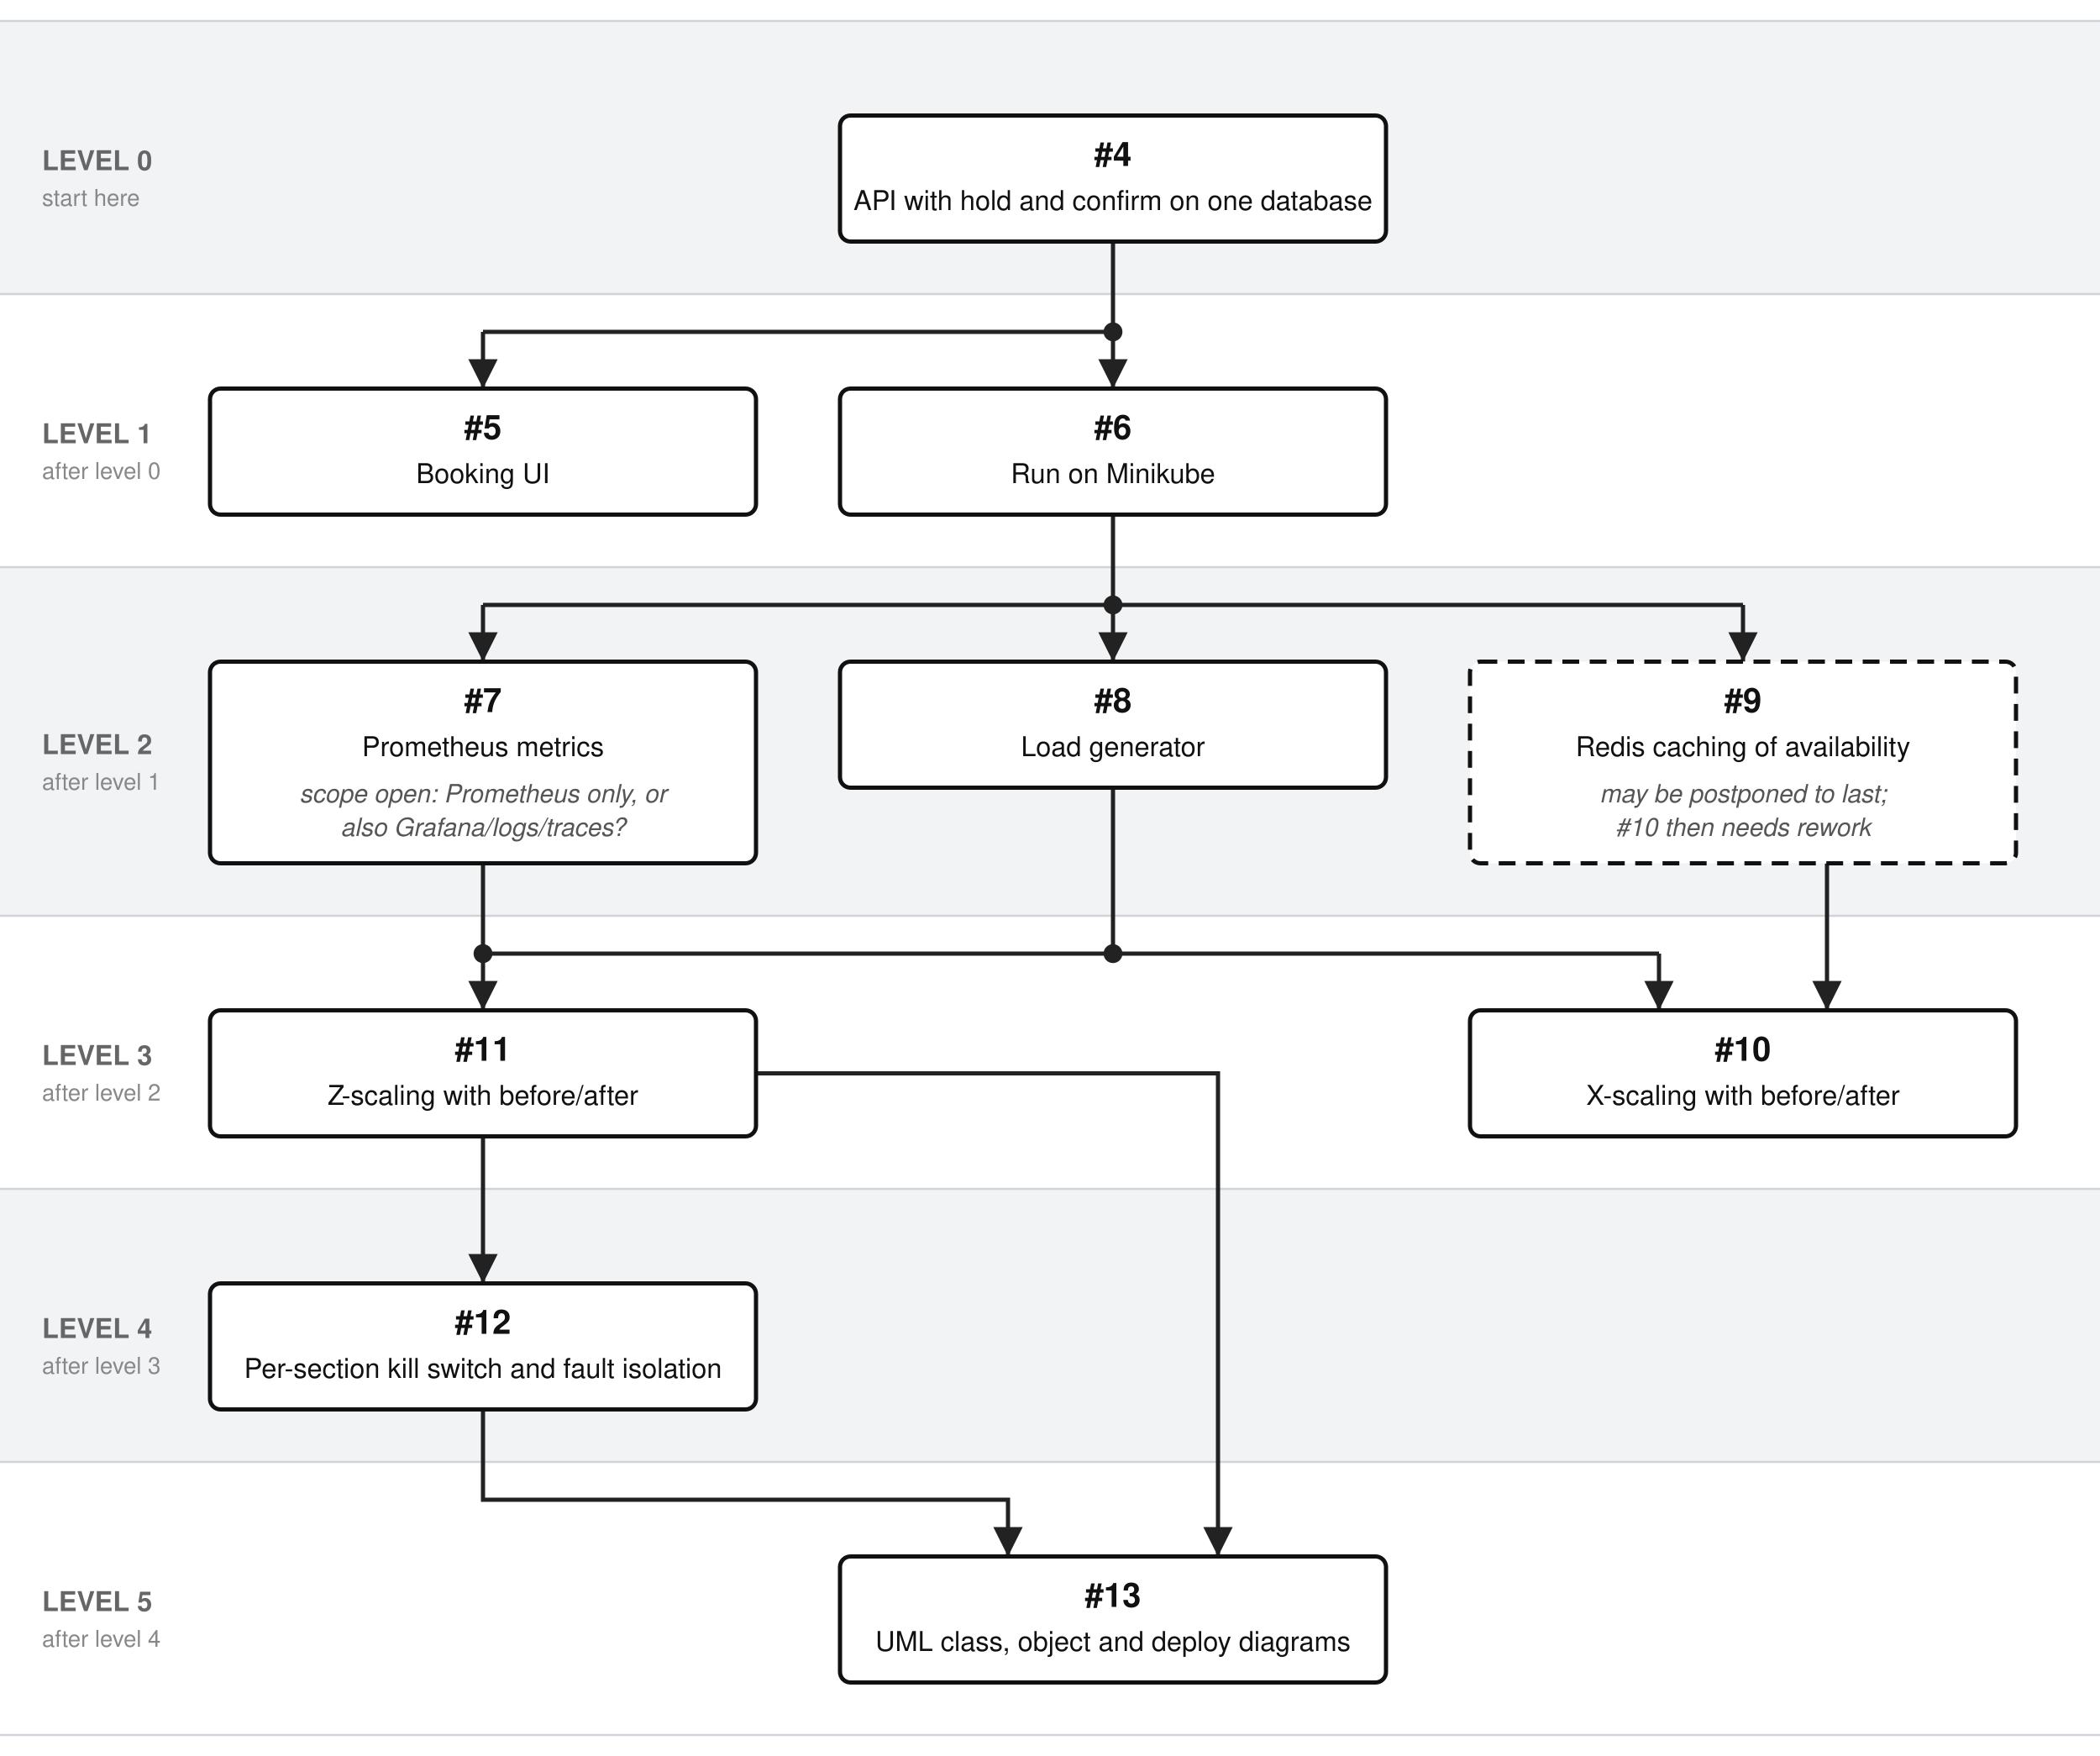
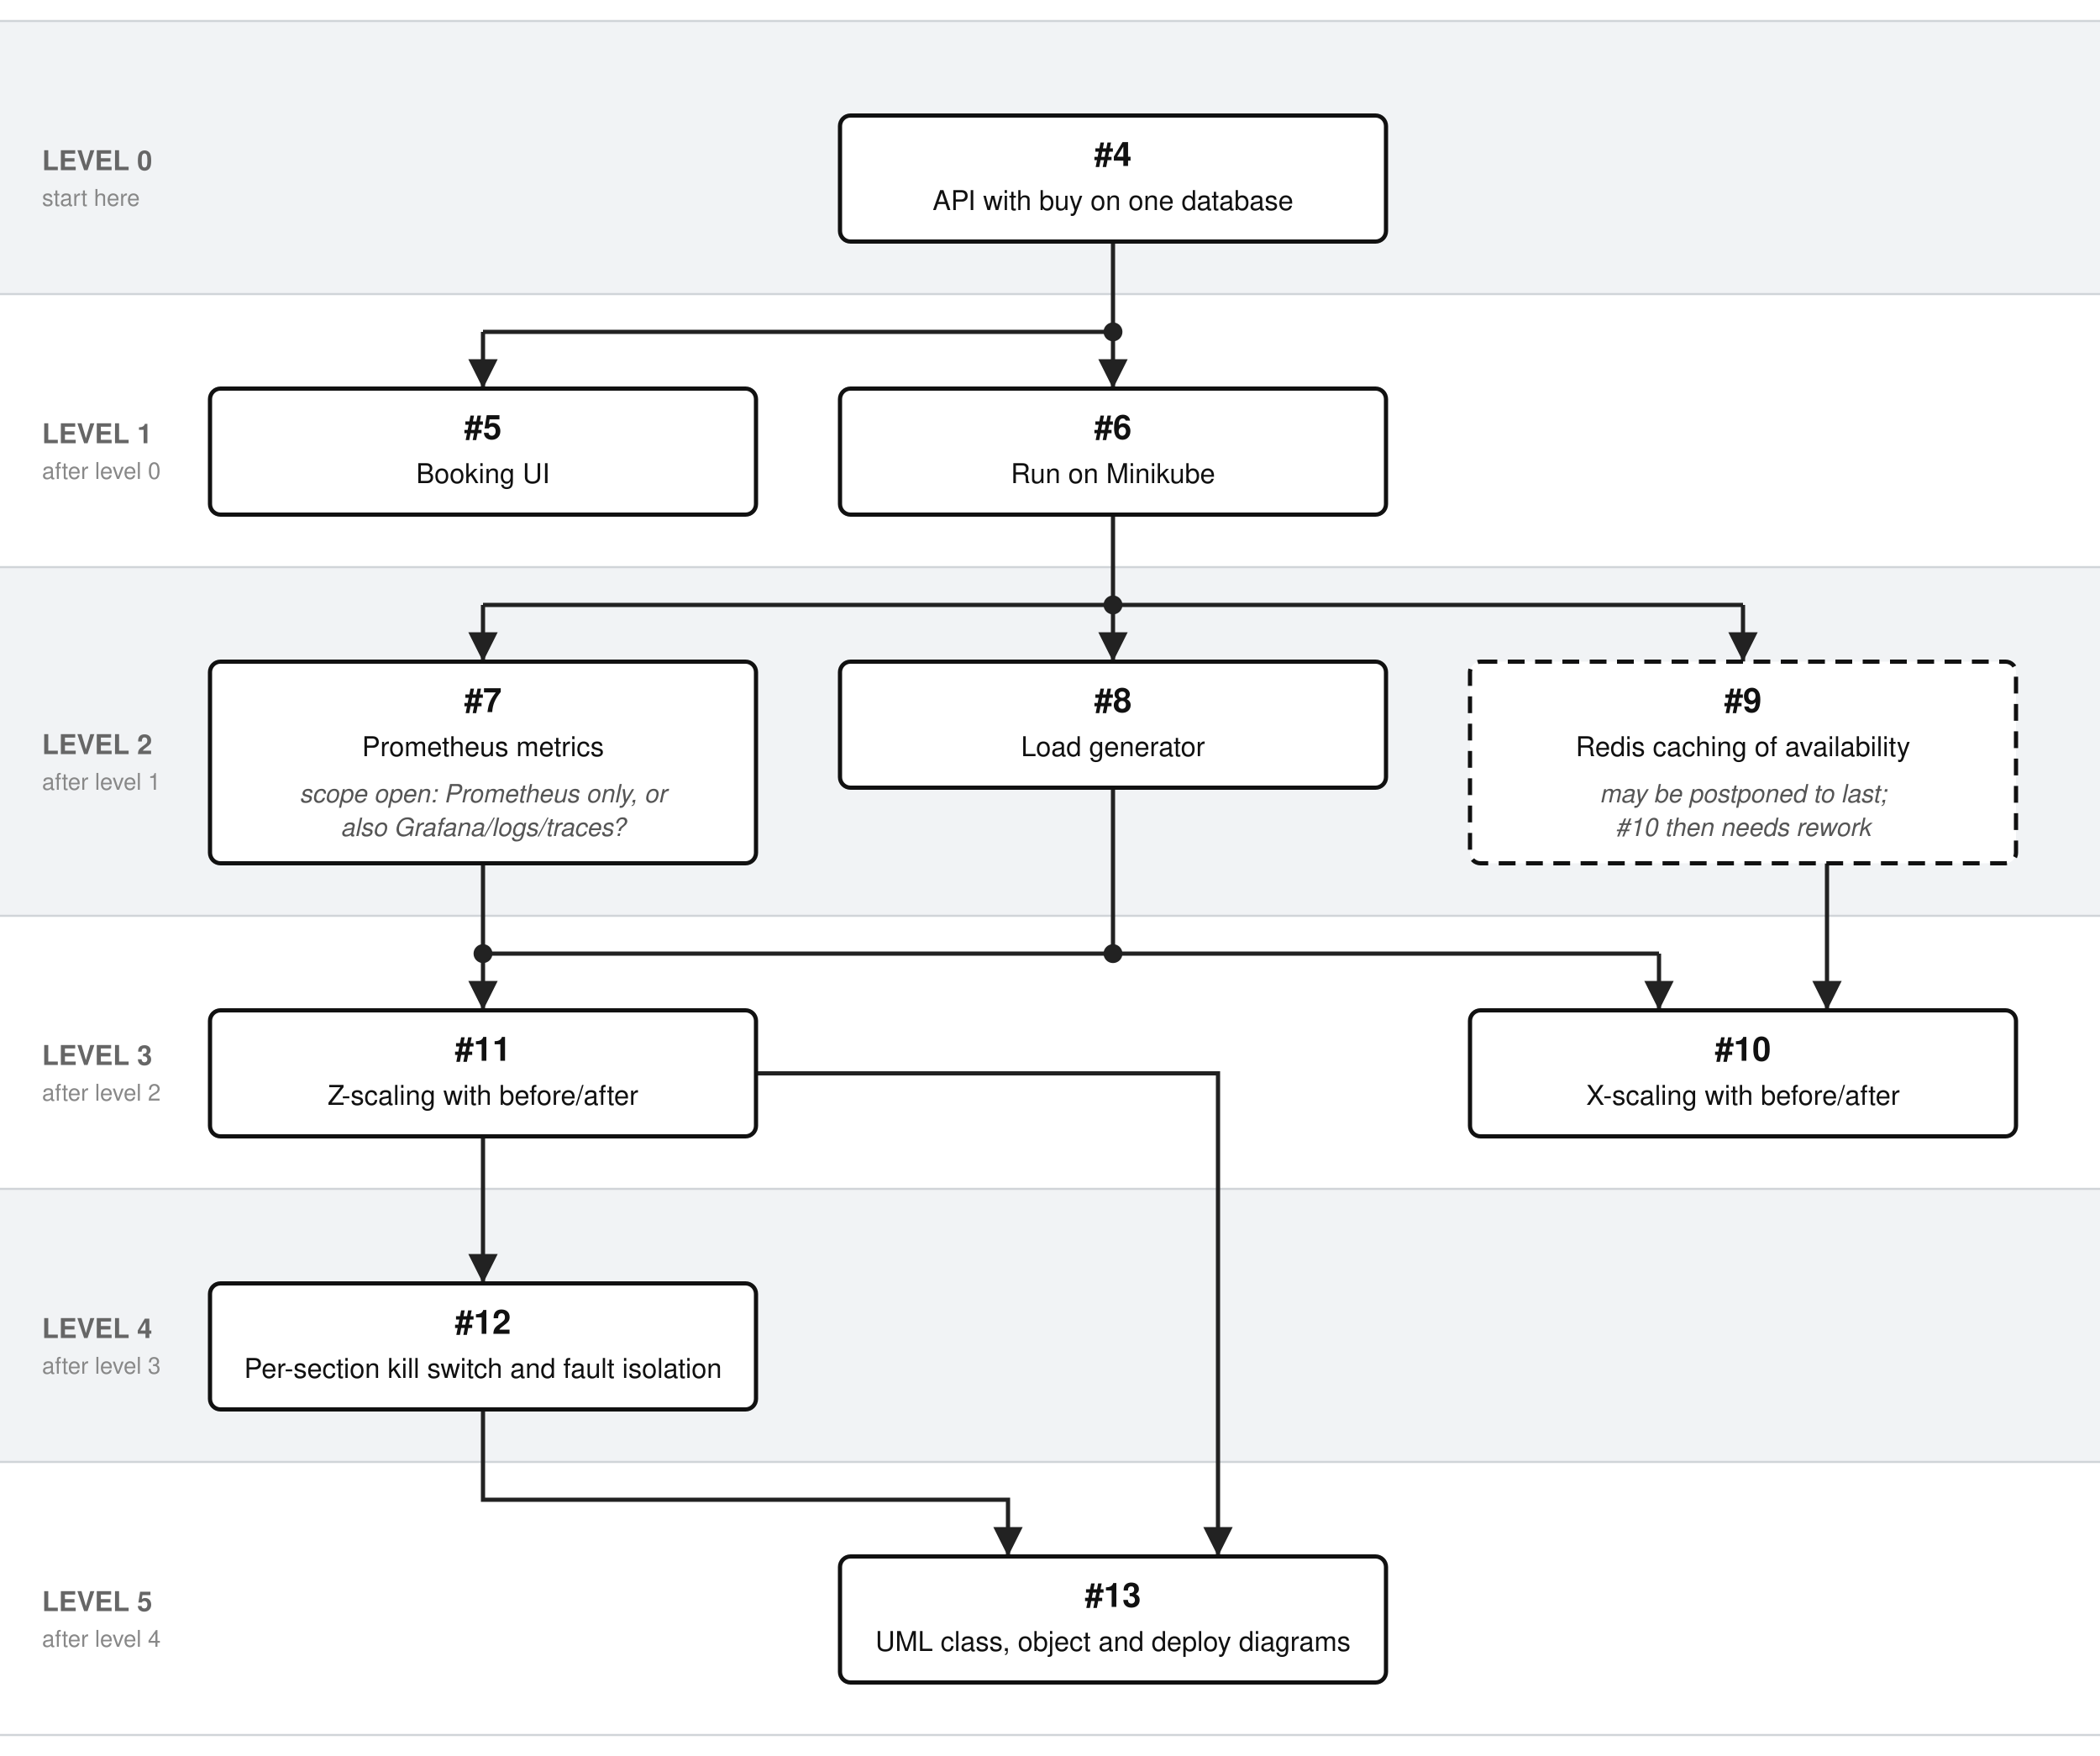
<svg xmlns="http://www.w3.org/2000/svg" viewBox="0 0 1000 836" width="1000" height="836" font-family="Helvetica, Arial, sans-serif">
  <rect width="1000" height="836" fill="#fff" />
  <defs>
    <marker id="a" viewBox="0 0 10 10" refX="10" refY="5" markerWidth="7" markerHeight="7" orient="auto">
      <path d="M0,0 L10,5 L0,10 z" fill="#222" />
    </marker>
  </defs>
  <rect x="0" y="10" width="1000" height="130" fill="#f1f3f5" />
  <line x1="0" y1="10" x2="1000" y2="10" stroke="#d0d4d8" />
  <text x="20" y="81.0" font-size="13" font-weight="bold" fill="#666">LEVEL 0</text>
  <text x="20" y="98.0" font-size="11" fill="#888">start here</text>
  <rect x="0" y="140" width="1000" height="130" fill="#ffffff" />
  <line x1="0" y1="140" x2="1000" y2="140" stroke="#d0d4d8" />
  <text x="20" y="211.0" font-size="13" font-weight="bold" fill="#666">LEVEL 1</text>
  <text x="20" y="228.0" font-size="11" fill="#888">after level 0</text>
  <rect x="0" y="270" width="1000" height="166" fill="#f1f3f5" />
  <line x1="0" y1="270" x2="1000" y2="270" stroke="#d0d4d8" />
  <text x="20" y="359.0" font-size="13" font-weight="bold" fill="#666">LEVEL 2</text>
  <text x="20" y="376.0" font-size="11" fill="#888">after level 1</text>
  <rect x="0" y="436" width="1000" height="130" fill="#ffffff" />
  <line x1="0" y1="436" x2="1000" y2="436" stroke="#d0d4d8" />
  <text x="20" y="507.0" font-size="13" font-weight="bold" fill="#666">LEVEL 3</text>
  <text x="20" y="524.0" font-size="11" fill="#888">after level 2</text>
  <rect x="0" y="566" width="1000" height="130" fill="#f1f3f5" />
  <line x1="0" y1="566" x2="1000" y2="566" stroke="#d0d4d8" />
  <text x="20" y="637.0" font-size="13" font-weight="bold" fill="#666">LEVEL 4</text>
  <text x="20" y="654.0" font-size="11" fill="#888">after level 3</text>
  <rect x="0" y="696" width="1000" height="130" fill="#ffffff" />
  <line x1="0" y1="696" x2="1000" y2="696" stroke="#d0d4d8" />
  <text x="20" y="767.0" font-size="13" font-weight="bold" fill="#666">LEVEL 5</text>
  <text x="20" y="784.0" font-size="11" fill="#888">after level 4</text>
  <line x1="0" y1="826" x2="1000" y2="826" stroke="#d0d4d8" />
  <polyline points="530,115 530,158" fill="none" stroke="#222" stroke-width="2" />
  <polyline points="230,158 530,158" fill="none" stroke="#222" stroke-width="2" />
  <polyline points="230,158 230,185" fill="none" stroke="#222" stroke-width="2" marker-end="url(#a)" />
  <polyline points="530,158 530,185" fill="none" stroke="#222" stroke-width="2" marker-end="url(#a)" />
  <polyline points="530,245 530,288" fill="none" stroke="#222" stroke-width="2" />
  <polyline points="230,288 830,288" fill="none" stroke="#222" stroke-width="2" />
  <polyline points="230,288 230,315" fill="none" stroke="#222" stroke-width="2" marker-end="url(#a)" />
  <polyline points="530,288 530,315" fill="none" stroke="#222" stroke-width="2" marker-end="url(#a)" />
  <polyline points="830,288 830,315" fill="none" stroke="#222" stroke-width="2" marker-end="url(#a)" />
  <polyline points="230,411 230,454" fill="none" stroke="#222" stroke-width="2" />
  <polyline points="530,375 530,454" fill="none" stroke="#222" stroke-width="2" />
  <polyline points="230,454 790,454" fill="none" stroke="#222" stroke-width="2" />
  <polyline points="230,454 230,481" fill="none" stroke="#222" stroke-width="2" marker-end="url(#a)" />
  <polyline points="790,454 790,481" fill="none" stroke="#222" stroke-width="2" marker-end="url(#a)" />
  <polyline points="870,411 870,481" fill="none" stroke="#222" stroke-width="2" marker-end="url(#a)" />
  <polyline points="230,541 230,611" fill="none" stroke="#222" stroke-width="2" marker-end="url(#a)" />
  <polyline points="360,511 580,511 580,741" fill="none" stroke="#222" stroke-width="2" marker-end="url(#a)" />
  <polyline points="230,671 230,714 480,714 480,741" fill="none" stroke="#222" stroke-width="2" marker-end="url(#a)" />
  <circle cx="530" cy="158" r="4.5" fill="#222" />
  <circle cx="530" cy="288" r="4.5" fill="#222" />
  <circle cx="530" cy="454" r="4.5" fill="#222" />
  <circle cx="230" cy="454" r="4.5" fill="#222" />
  <rect x="400" y="55" width="260" height="60" rx="5" fill="#fff" stroke="#111" stroke-width="2" />
  <text x="530" y="79" text-anchor="middle" font-size="16" font-weight="bold" fill="#111">#4</text>
-   <text x="530" y="100" text-anchor="middle" font-size="13" fill="#111">API with hold and confirm on one database</text>
+   <text x="530" y="100" text-anchor="middle" font-size="13" fill="#111">API with buy on one database</text>
  <rect x="100" y="185" width="260" height="60" rx="5" fill="#fff" stroke="#111" stroke-width="2" />
  <text x="230" y="209" text-anchor="middle" font-size="16" font-weight="bold" fill="#111">#5</text>
  <text x="230" y="230" text-anchor="middle" font-size="13" fill="#111">Booking UI</text>
  <rect x="400" y="185" width="260" height="60" rx="5" fill="#fff" stroke="#111" stroke-width="2" />
  <text x="530" y="209" text-anchor="middle" font-size="16" font-weight="bold" fill="#111">#6</text>
  <text x="530" y="230" text-anchor="middle" font-size="13" fill="#111">Run on Minikube</text>
  <rect x="100" y="315" width="260" height="96" rx="5" fill="#fff" stroke="#111" stroke-width="2" />
  <text x="230" y="339" text-anchor="middle" font-size="16" font-weight="bold" fill="#111">#7</text>
  <text x="230" y="360" text-anchor="middle" font-size="13" fill="#111">Prometheus metrics</text>
  <text x="230" y="382" text-anchor="middle" font-size="12" font-style="italic" fill="#555">scope open: Prometheus only, or</text>
  <text x="230" y="398" text-anchor="middle" font-size="12" font-style="italic" fill="#555">also Grafana/logs/traces?</text>
  <rect x="400" y="315" width="260" height="60" rx="5" fill="#fff" stroke="#111" stroke-width="2" />
  <text x="530" y="339" text-anchor="middle" font-size="16" font-weight="bold" fill="#111">#8</text>
  <text x="530" y="360" text-anchor="middle" font-size="13" fill="#111">Load generator</text>
  <rect x="700" y="315" width="260" height="96" rx="5" fill="#fff" stroke="#111" stroke-width="2" stroke-dasharray="8 5" />
  <text x="830" y="339" text-anchor="middle" font-size="16" font-weight="bold" fill="#111">#9</text>
  <text x="830" y="360" text-anchor="middle" font-size="13" fill="#111">Redis caching of availability</text>
  <text x="830" y="382" text-anchor="middle" font-size="12" font-style="italic" fill="#555">may be postponed to last;</text>
  <text x="830" y="398" text-anchor="middle" font-size="12" font-style="italic" fill="#555">#10 then needs rework</text>
  <rect x="100" y="481" width="260" height="60" rx="5" fill="#fff" stroke="#111" stroke-width="2" />
  <text x="230" y="505" text-anchor="middle" font-size="16" font-weight="bold" fill="#111">#11</text>
  <text x="230" y="526" text-anchor="middle" font-size="13" fill="#111">Z-scaling with before/after</text>
  <rect x="700" y="481" width="260" height="60" rx="5" fill="#fff" stroke="#111" stroke-width="2" />
  <text x="830" y="505" text-anchor="middle" font-size="16" font-weight="bold" fill="#111">#10</text>
  <text x="830" y="526" text-anchor="middle" font-size="13" fill="#111">X-scaling with before/after</text>
  <rect x="100" y="611" width="260" height="60" rx="5" fill="#fff" stroke="#111" stroke-width="2" />
  <text x="230" y="635" text-anchor="middle" font-size="16" font-weight="bold" fill="#111">#12</text>
  <text x="230" y="656" text-anchor="middle" font-size="13" fill="#111">Per-section kill switch and fault isolation</text>
  <rect x="400" y="741" width="260" height="60" rx="5" fill="#fff" stroke="#111" stroke-width="2" />
  <text x="530" y="765" text-anchor="middle" font-size="16" font-weight="bold" fill="#111">#13</text>
  <text x="530" y="786" text-anchor="middle" font-size="13" fill="#111">UML class, object and deploy diagrams</text>
</svg>
